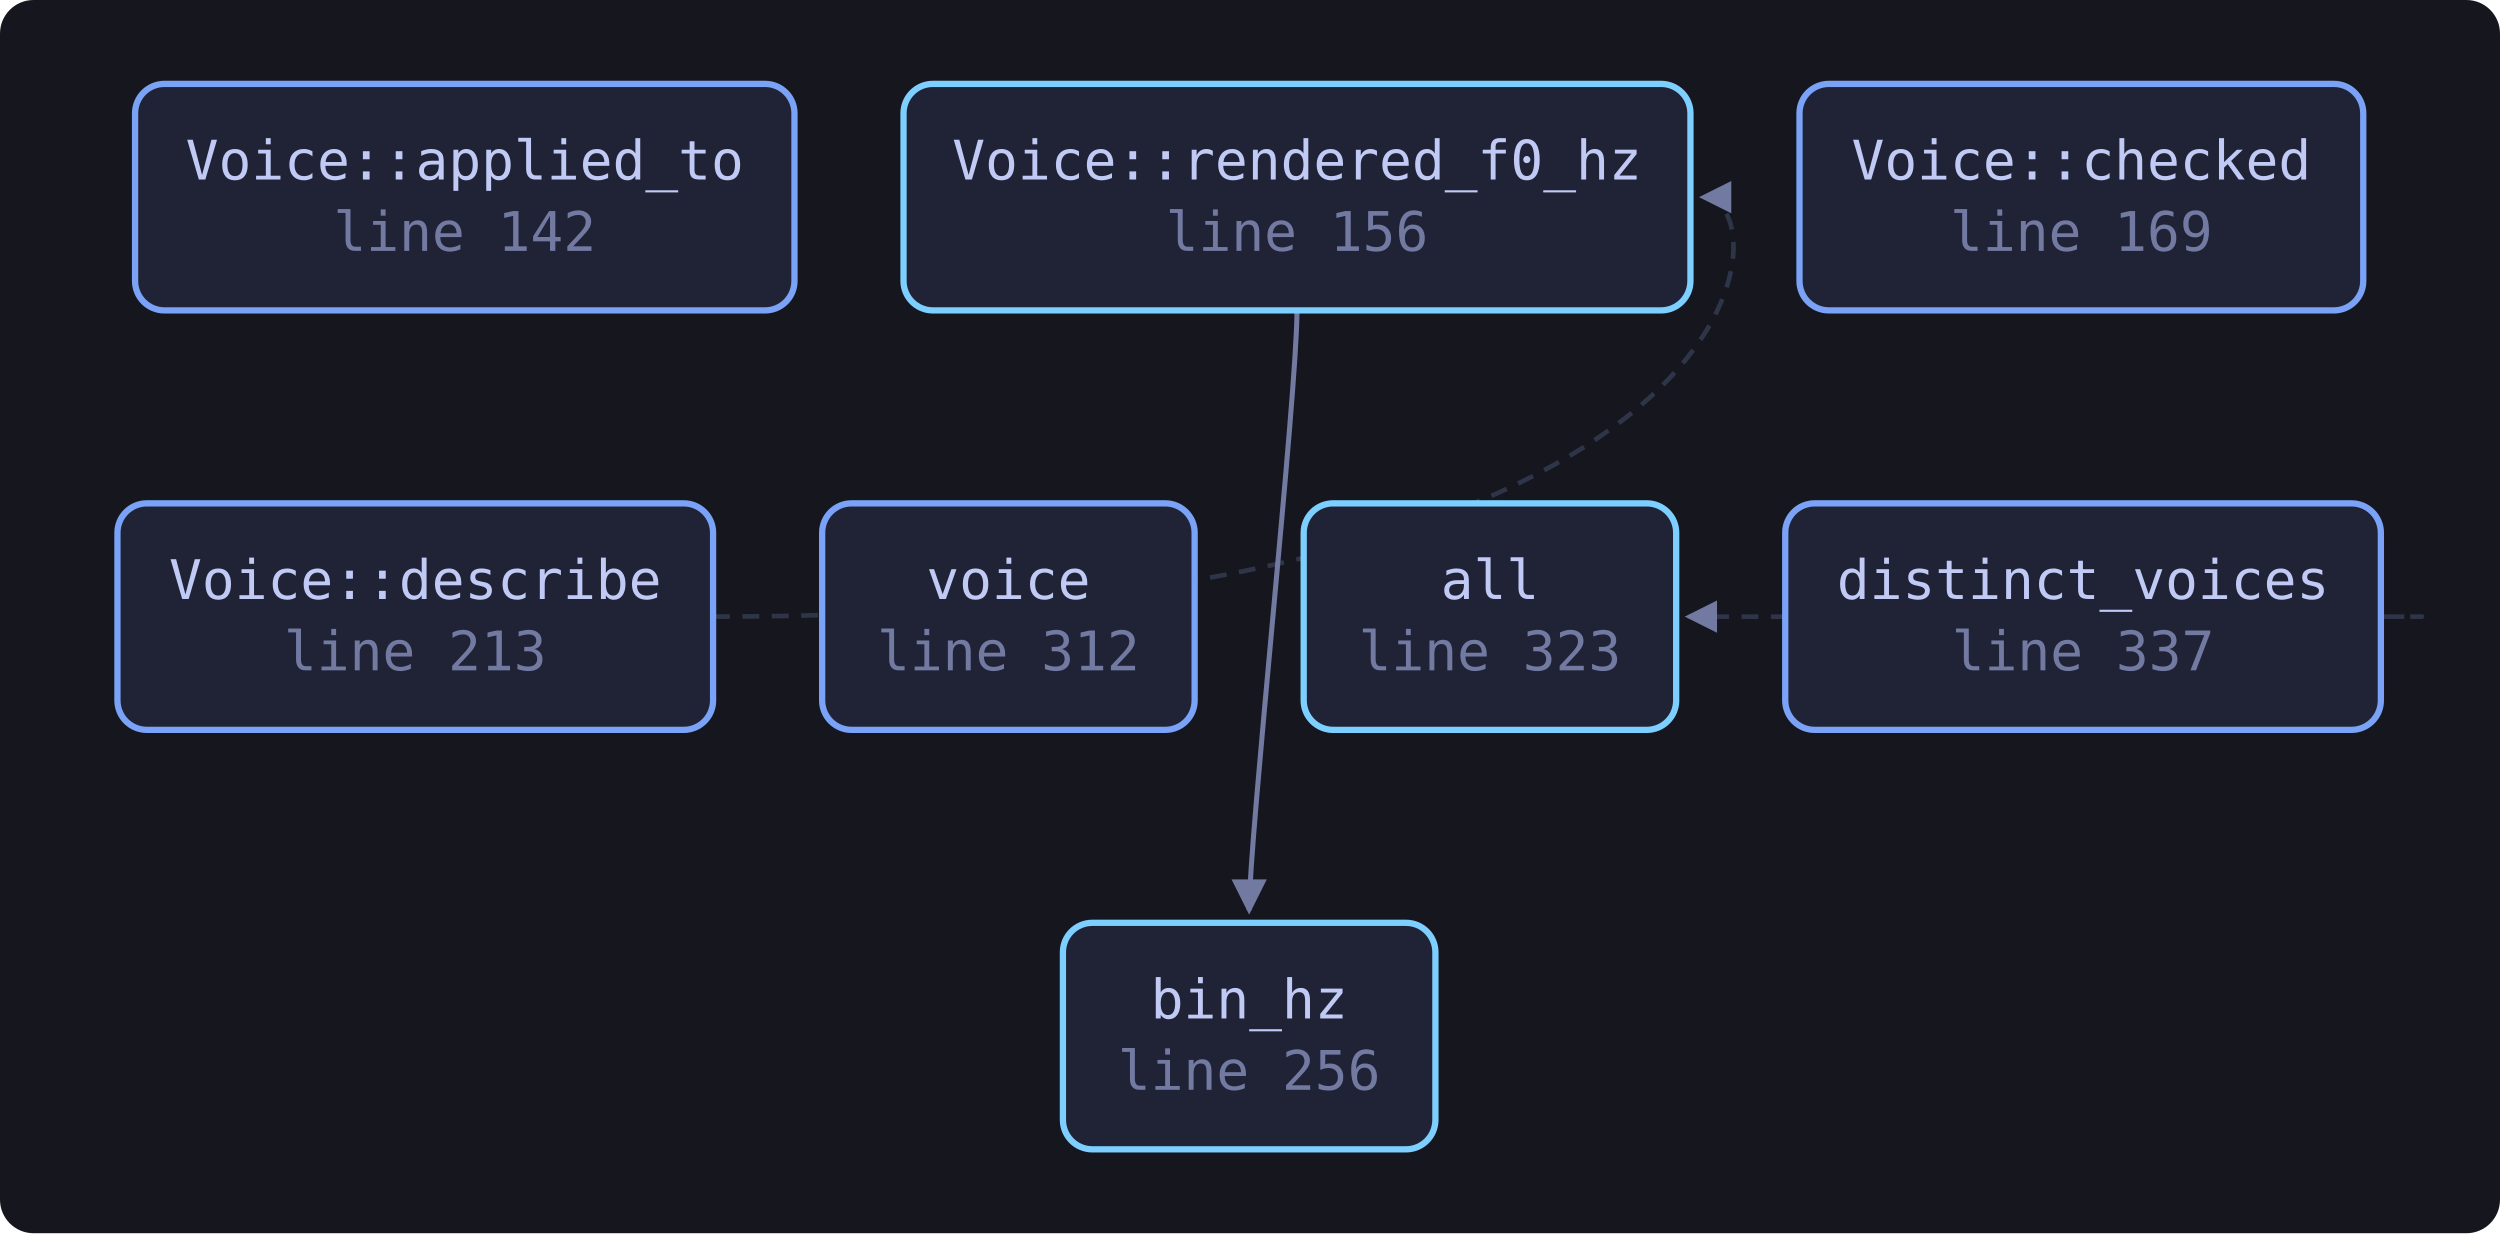
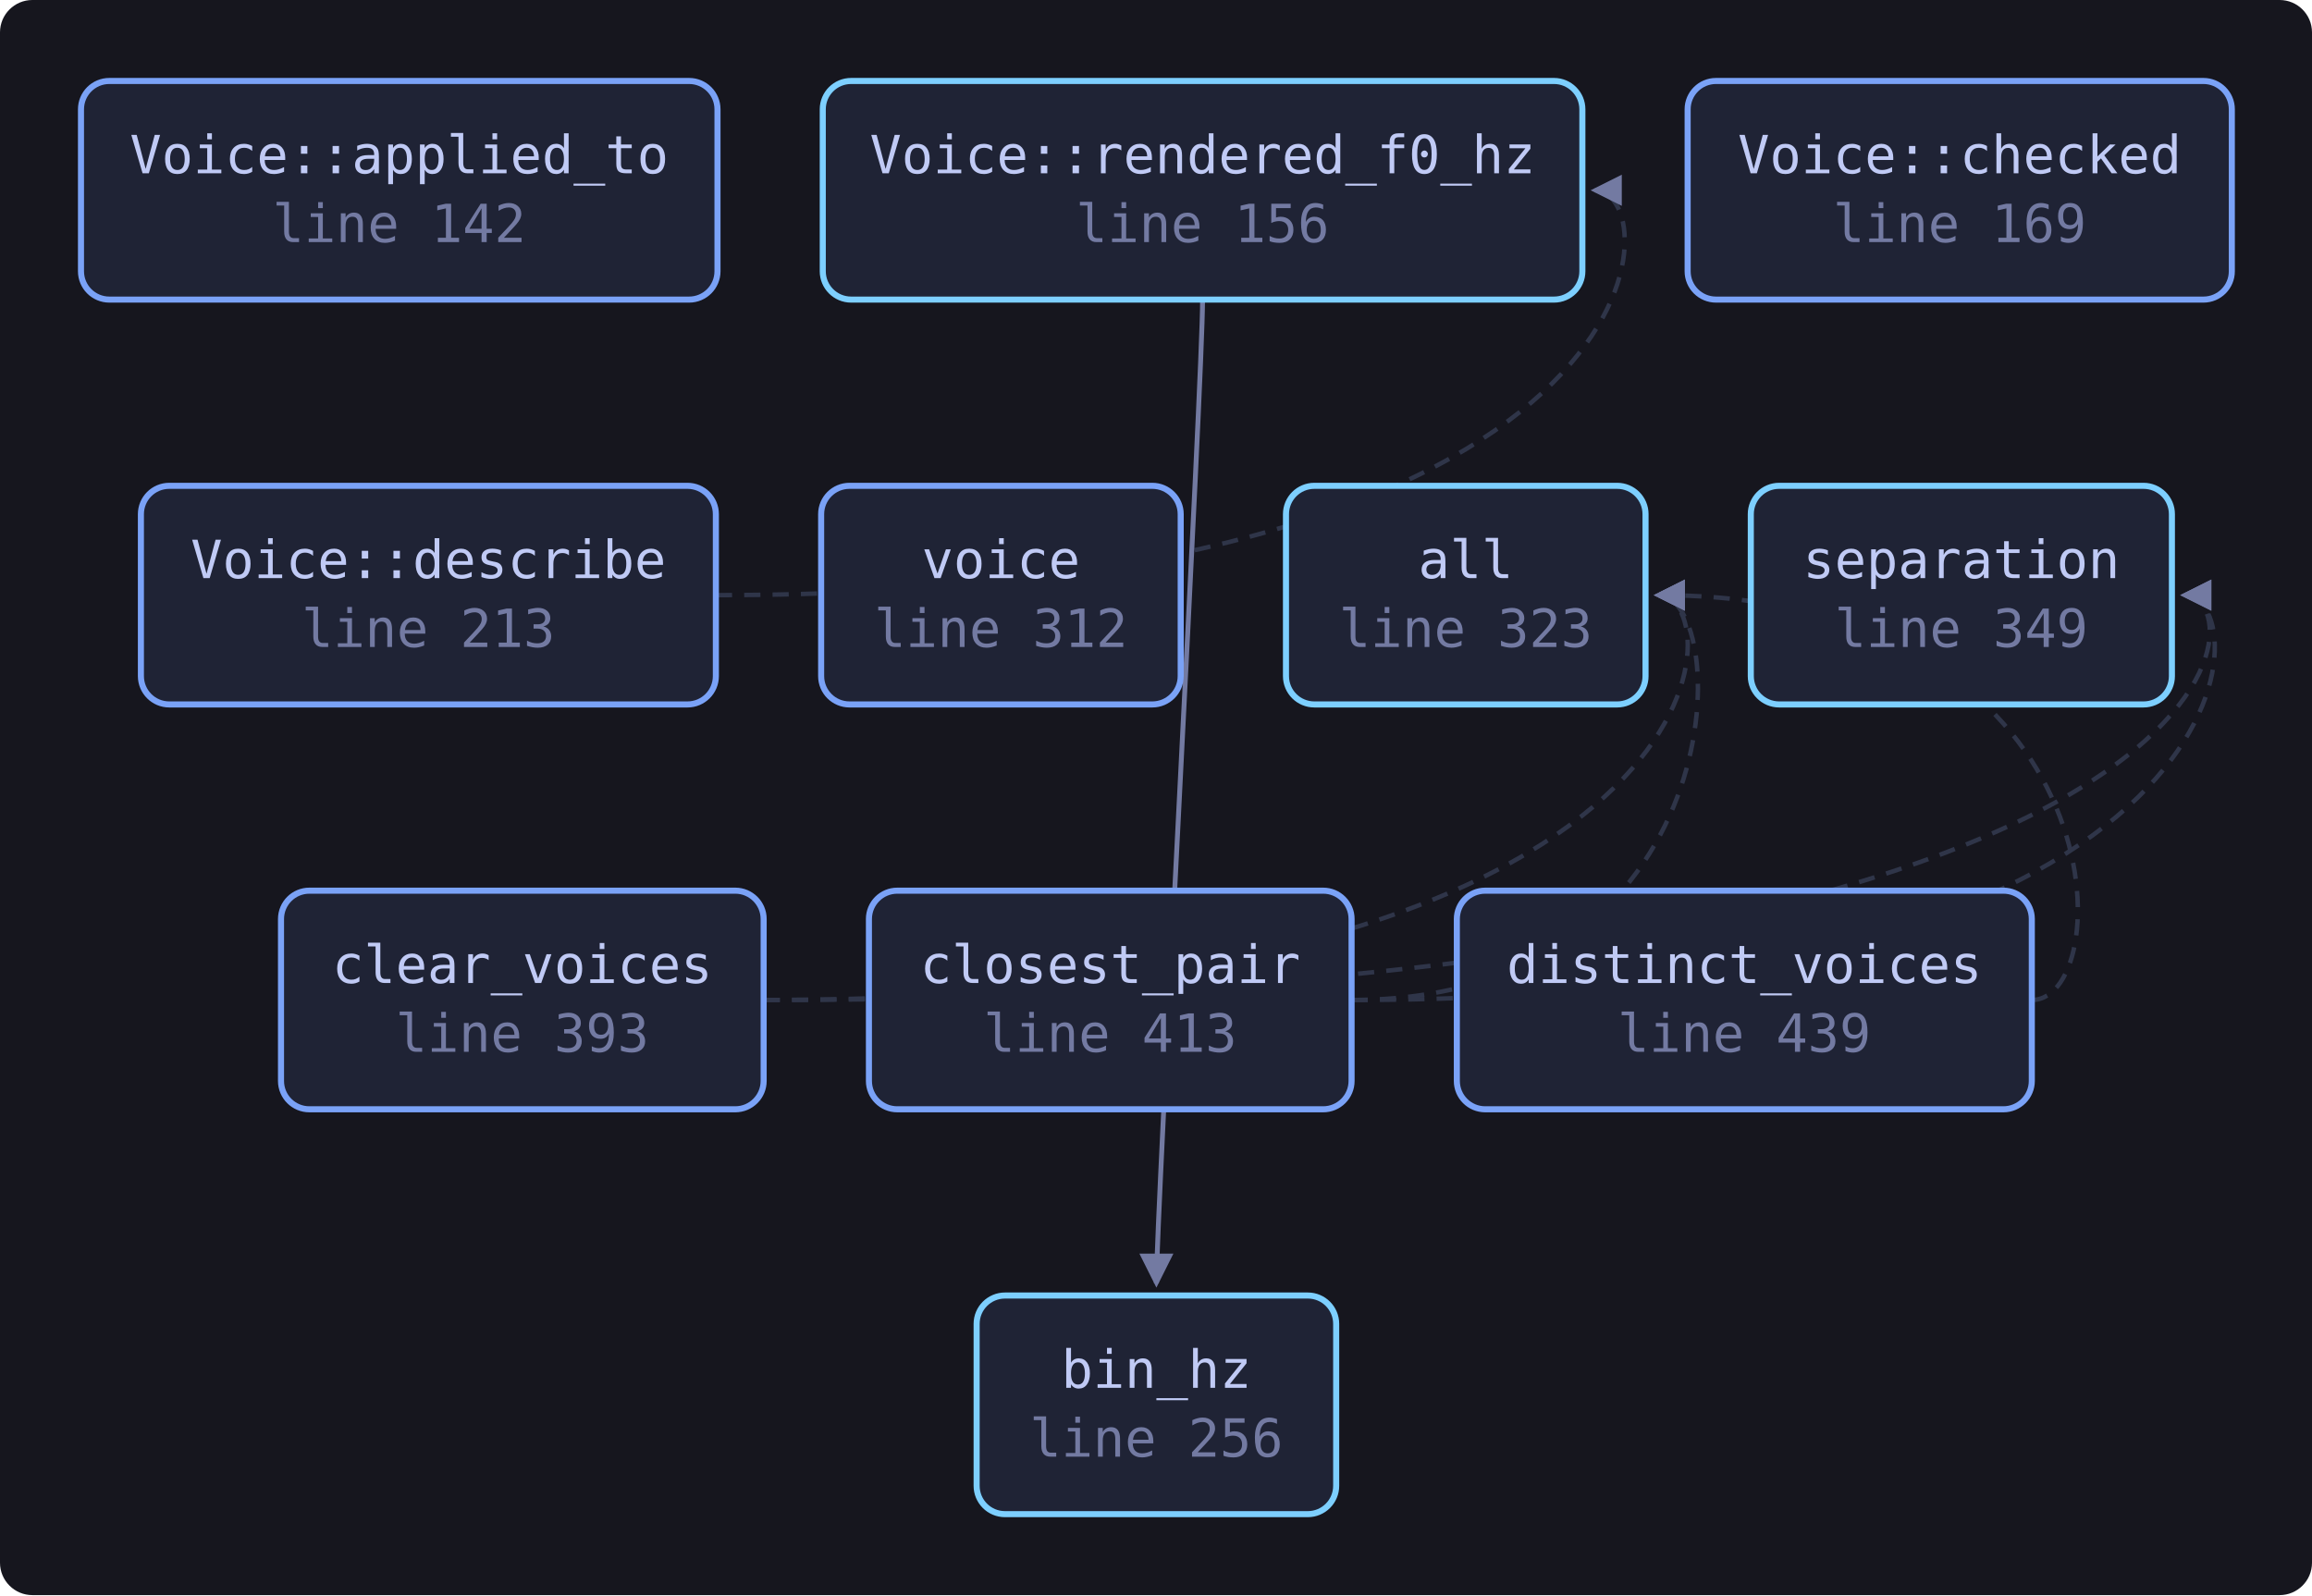
- <svg xmlns="http://www.w3.org/2000/svg" viewBox="0 0 596 294" width="596" height="294" style="max-width:100%;height:auto" role="img" aria-label="flowchart">
+ <svg xmlns="http://www.w3.org/2000/svg" viewBox="0 0 571 394" width="571" height="394" style="max-width:100%;height:auto" role="img" aria-label="flowchart">
  <defs>
    <marker id="a" viewBox="0 0 8 8" refX="7" refY="4" markerWidth="7" markerHeight="7" orient="auto-start-reverse">
      <path d="M0 0 L8 4 L0 8 z" fill="var(--muted, #737aa2)" />
    </marker>
  </defs>
-   <rect x="0" y="0" width="596" height="294" fill="var(--bg-inset, #16161e)" rx="8" />
-   <path d="M170.0 147.0 C 425.0 147.0, 425.0 47.0, 406.0 47.0" fill="none" stroke="var(--border, #2f3549)" stroke-width="1.1" stroke-dasharray="4 3" marker-end="url(#a)" />
-   <path d="M567.6 147.0 C 589.6 147.0, 589.6 147.0, 402.6 147.0" fill="none" stroke="var(--border, #2f3549)" stroke-width="1.1" stroke-dasharray="4 3" marker-end="url(#a)" />
-   <path d="M309.2 74.0 C 309.2 94.0, 297.8 200.0, 297.8 217.0" fill="none" stroke="var(--muted, #737aa2)" stroke-width="1.2" marker-end="url(#a)" />
+   <rect x="0" y="0" width="571" height="394" fill="var(--bg-inset, #16161e)" rx="8" />
+   <path d="M188.6 247.0 C 428.4 247.0, 428.4 147.0, 409.4 147.0" fill="none" stroke="var(--border, #2f3549)" stroke-width="1.1" stroke-dasharray="4 3" marker-end="url(#a)" />
+   <path d="M188.6 247.0 C 558.4 247.0, 558.4 147.0, 539.4 147.0" fill="none" stroke="var(--border, #2f3549)" stroke-width="1.1" stroke-dasharray="4 3" marker-end="url(#a)" />
+   <path d="M333.8 247.0 C 428.4 247.0, 428.4 147.0, 409.4 147.0" fill="none" stroke="var(--border, #2f3549)" stroke-width="1.1" stroke-dasharray="4 3" marker-end="url(#a)" />
+   <path d="M333.8 247.0 C 558.4 247.0, 558.4 147.0, 539.4 147.0" fill="none" stroke="var(--border, #2f3549)" stroke-width="1.1" stroke-dasharray="4 3" marker-end="url(#a)" />
+   <path d="M176.8 147.0 C 412.8 147.0, 412.8 47.0, 393.8 47.0" fill="none" stroke="var(--border, #2f3549)" stroke-width="1.1" stroke-dasharray="4 3" marker-end="url(#a)" />
+   <path d="M501.8 247.0 C 523.8 247.0, 523.8 147.0, 409.4 147.0" fill="none" stroke="var(--border, #2f3549)" stroke-width="1.1" stroke-dasharray="4 3" marker-end="url(#a)" />
+   <path d="M297.0 74.0 C 297.0 94.0, 285.6 300.0, 285.6 317.0" fill="none" stroke="var(--muted, #737aa2)" stroke-width="1.2" marker-end="url(#a)" />
  <a href="https://github.com/tilas01/veilvoice/blob/main/crates/veilvoice-core/src/voices.rs#L142" target="_blank" rel="noopener noreferrer">
-     <rect x="32.2" y="20.0" width="157.2" height="54.0" rx="7" fill="var(--bg-soft, #1f2335)" stroke="var(--accent, #7aa2f7)" stroke-width="1.5" />
-     <text x="110.8" y="42.8" font-family="ui-monospace, SFMono-Regular, Menlo, Consolas, monospace" font-size="13" fill="var(--fg, #c0caf5)" text-anchor="middle">Voice::applied_to</text>
-     <text x="110.8" y="59.8" font-family="ui-monospace, SFMono-Regular, Menlo, Consolas, monospace" font-size="13" fill="var(--muted, #737aa2)" text-anchor="middle">line 142</text>
+     <rect x="20.0" y="20.0" width="157.2" height="54.0" rx="7" fill="var(--bg-soft, #1f2335)" stroke="var(--accent, #7aa2f7)" stroke-width="1.5" />
+     <text x="98.6" y="42.8" font-family="ui-monospace, SFMono-Regular, Menlo, Consolas, monospace" font-size="13" fill="var(--fg, #c0caf5)" text-anchor="middle">Voice::applied_to</text>
+     <text x="98.6" y="59.8" font-family="ui-monospace, SFMono-Regular, Menlo, Consolas, monospace" font-size="13" fill="var(--muted, #737aa2)" text-anchor="middle">line 142</text>
  </a>
  <a href="https://github.com/tilas01/veilvoice/blob/main/crates/veilvoice-core/src/voices.rs#L156" target="_blank" rel="noopener noreferrer">
-     <rect x="215.4" y="20.0" width="187.6" height="54.0" rx="7" fill="var(--bg-soft, #1f2335)" stroke="var(--cyan, #7dcfff)" stroke-width="1.5" />
-     <text x="309.2" y="42.8" font-family="ui-monospace, SFMono-Regular, Menlo, Consolas, monospace" font-size="13" fill="var(--fg, #c0caf5)" text-anchor="middle">Voice::rendered_f0_hz</text>
-     <text x="309.2" y="59.8" font-family="ui-monospace, SFMono-Regular, Menlo, Consolas, monospace" font-size="13" fill="var(--muted, #737aa2)" text-anchor="middle">line 156</text>
+     <rect x="203.2" y="20.0" width="187.6" height="54.0" rx="7" fill="var(--bg-soft, #1f2335)" stroke="var(--cyan, #7dcfff)" stroke-width="1.5" />
+     <text x="297.0" y="42.8" font-family="ui-monospace, SFMono-Regular, Menlo, Consolas, monospace" font-size="13" fill="var(--fg, #c0caf5)" text-anchor="middle">Voice::rendered_f0_hz</text>
+     <text x="297.0" y="59.8" font-family="ui-monospace, SFMono-Regular, Menlo, Consolas, monospace" font-size="13" fill="var(--muted, #737aa2)" text-anchor="middle">line 156</text>
  </a>
  <a href="https://github.com/tilas01/veilvoice/blob/main/crates/veilvoice-core/src/voices.rs#L169" target="_blank" rel="noopener noreferrer">
-     <rect x="429.0" y="20.0" width="134.4" height="54.0" rx="7" fill="var(--bg-soft, #1f2335)" stroke="var(--accent, #7aa2f7)" stroke-width="1.5" />
-     <text x="496.2" y="42.8" font-family="ui-monospace, SFMono-Regular, Menlo, Consolas, monospace" font-size="13" fill="var(--fg, #c0caf5)" text-anchor="middle">Voice::checked</text>
-     <text x="496.2" y="59.8" font-family="ui-monospace, SFMono-Regular, Menlo, Consolas, monospace" font-size="13" fill="var(--muted, #737aa2)" text-anchor="middle">line 169</text>
+     <rect x="416.8" y="20.0" width="134.4" height="54.0" rx="7" fill="var(--bg-soft, #1f2335)" stroke="var(--accent, #7aa2f7)" stroke-width="1.5" />
+     <text x="484.0" y="42.8" font-family="ui-monospace, SFMono-Regular, Menlo, Consolas, monospace" font-size="13" fill="var(--fg, #c0caf5)" text-anchor="middle">Voice::checked</text>
+     <text x="484.0" y="59.8" font-family="ui-monospace, SFMono-Regular, Menlo, Consolas, monospace" font-size="13" fill="var(--muted, #737aa2)" text-anchor="middle">line 169</text>
  </a>
  <a href="https://github.com/tilas01/veilvoice/blob/main/crates/veilvoice-core/src/voices.rs#L213" target="_blank" rel="noopener noreferrer">
-     <rect x="28.0" y="120.0" width="142.0" height="54.0" rx="7" fill="var(--bg-soft, #1f2335)" stroke="var(--accent, #7aa2f7)" stroke-width="1.5" />
-     <text x="99.0" y="142.8" font-family="ui-monospace, SFMono-Regular, Menlo, Consolas, monospace" font-size="13" fill="var(--fg, #c0caf5)" text-anchor="middle">Voice::describe</text>
-     <text x="99.0" y="159.8" font-family="ui-monospace, SFMono-Regular, Menlo, Consolas, monospace" font-size="13" fill="var(--muted, #737aa2)" text-anchor="middle">line 213</text>
+     <rect x="34.8" y="120.0" width="142.0" height="54.0" rx="7" fill="var(--bg-soft, #1f2335)" stroke="var(--accent, #7aa2f7)" stroke-width="1.5" />
+     <text x="105.8" y="142.8" font-family="ui-monospace, SFMono-Regular, Menlo, Consolas, monospace" font-size="13" fill="var(--fg, #c0caf5)" text-anchor="middle">Voice::describe</text>
+     <text x="105.8" y="159.8" font-family="ui-monospace, SFMono-Regular, Menlo, Consolas, monospace" font-size="13" fill="var(--muted, #737aa2)" text-anchor="middle">line 213</text>
  </a>
  <a href="https://github.com/tilas01/veilvoice/blob/main/crates/veilvoice-core/src/voices.rs#L256" target="_blank" rel="noopener noreferrer">
-     <rect x="253.4" y="220.0" width="88.8" height="54.0" rx="7" fill="var(--bg-soft, #1f2335)" stroke="var(--cyan, #7dcfff)" stroke-width="1.5" />
-     <text x="297.8" y="242.8" font-family="ui-monospace, SFMono-Regular, Menlo, Consolas, monospace" font-size="13" fill="var(--fg, #c0caf5)" text-anchor="middle">bin_hz</text>
-     <text x="297.8" y="259.8" font-family="ui-monospace, SFMono-Regular, Menlo, Consolas, monospace" font-size="13" fill="var(--muted, #737aa2)" text-anchor="middle">line 256</text>
+     <rect x="241.2" y="320.0" width="88.8" height="54.0" rx="7" fill="var(--bg-soft, #1f2335)" stroke="var(--cyan, #7dcfff)" stroke-width="1.5" />
+     <text x="285.6" y="342.8" font-family="ui-monospace, SFMono-Regular, Menlo, Consolas, monospace" font-size="13" fill="var(--fg, #c0caf5)" text-anchor="middle">bin_hz</text>
+     <text x="285.6" y="359.8" font-family="ui-monospace, SFMono-Regular, Menlo, Consolas, monospace" font-size="13" fill="var(--muted, #737aa2)" text-anchor="middle">line 256</text>
  </a>
  <a href="https://github.com/tilas01/veilvoice/blob/main/crates/veilvoice-core/src/voices.rs#L312" target="_blank" rel="noopener noreferrer">
-     <rect x="196.0" y="120.0" width="88.8" height="54.0" rx="7" fill="var(--bg-soft, #1f2335)" stroke="var(--accent, #7aa2f7)" stroke-width="1.5" />
-     <text x="240.4" y="142.8" font-family="ui-monospace, SFMono-Regular, Menlo, Consolas, monospace" font-size="13" fill="var(--fg, #c0caf5)" text-anchor="middle">voice</text>
-     <text x="240.4" y="159.8" font-family="ui-monospace, SFMono-Regular, Menlo, Consolas, monospace" font-size="13" fill="var(--muted, #737aa2)" text-anchor="middle">line 312</text>
+     <rect x="202.8" y="120.0" width="88.8" height="54.0" rx="7" fill="var(--bg-soft, #1f2335)" stroke="var(--accent, #7aa2f7)" stroke-width="1.5" />
+     <text x="247.2" y="142.8" font-family="ui-monospace, SFMono-Regular, Menlo, Consolas, monospace" font-size="13" fill="var(--fg, #c0caf5)" text-anchor="middle">voice</text>
+     <text x="247.2" y="159.8" font-family="ui-monospace, SFMono-Regular, Menlo, Consolas, monospace" font-size="13" fill="var(--muted, #737aa2)" text-anchor="middle">line 312</text>
  </a>
  <a href="https://github.com/tilas01/veilvoice/blob/main/crates/veilvoice-core/src/voices.rs#L323" target="_blank" rel="noopener noreferrer">
-     <rect x="310.8" y="120.0" width="88.8" height="54.0" rx="7" fill="var(--bg-soft, #1f2335)" stroke="var(--cyan, #7dcfff)" stroke-width="1.5" />
-     <text x="355.2" y="142.8" font-family="ui-monospace, SFMono-Regular, Menlo, Consolas, monospace" font-size="13" fill="var(--fg, #c0caf5)" text-anchor="middle">all</text>
-     <text x="355.2" y="159.8" font-family="ui-monospace, SFMono-Regular, Menlo, Consolas, monospace" font-size="13" fill="var(--muted, #737aa2)" text-anchor="middle">line 323</text>
+     <rect x="317.6" y="120.0" width="88.8" height="54.0" rx="7" fill="var(--bg-soft, #1f2335)" stroke="var(--cyan, #7dcfff)" stroke-width="1.5" />
+     <text x="362.0" y="142.8" font-family="ui-monospace, SFMono-Regular, Menlo, Consolas, monospace" font-size="13" fill="var(--fg, #c0caf5)" text-anchor="middle">all</text>
+     <text x="362.0" y="159.8" font-family="ui-monospace, SFMono-Regular, Menlo, Consolas, monospace" font-size="13" fill="var(--muted, #737aa2)" text-anchor="middle">line 323</text>
  </a>
-   <a href="https://github.com/tilas01/veilvoice/blob/main/crates/veilvoice-core/src/voices.rs#L337" target="_blank" rel="noopener noreferrer">
-     <rect x="425.6" y="120.0" width="142.0" height="54.0" rx="7" fill="var(--bg-soft, #1f2335)" stroke="var(--accent, #7aa2f7)" stroke-width="1.5" />
-     <text x="496.6" y="142.8" font-family="ui-monospace, SFMono-Regular, Menlo, Consolas, monospace" font-size="13" fill="var(--fg, #c0caf5)" text-anchor="middle">distinct_voices</text>
-     <text x="496.6" y="159.8" font-family="ui-monospace, SFMono-Regular, Menlo, Consolas, monospace" font-size="13" fill="var(--muted, #737aa2)" text-anchor="middle">line 337</text>
+   <a href="https://github.com/tilas01/veilvoice/blob/main/crates/veilvoice-core/src/voices.rs#L349" target="_blank" rel="noopener noreferrer">
+     <rect x="432.4" y="120.0" width="104.0" height="54.0" rx="7" fill="var(--bg-soft, #1f2335)" stroke="var(--cyan, #7dcfff)" stroke-width="1.5" />
+     <text x="484.4" y="142.8" font-family="ui-monospace, SFMono-Regular, Menlo, Consolas, monospace" font-size="13" fill="var(--fg, #c0caf5)" text-anchor="middle">separation</text>
+     <text x="484.4" y="159.8" font-family="ui-monospace, SFMono-Regular, Menlo, Consolas, monospace" font-size="13" fill="var(--muted, #737aa2)" text-anchor="middle">line 349</text>
+   </a>
+   <a href="https://github.com/tilas01/veilvoice/blob/main/crates/veilvoice-core/src/voices.rs#L393" target="_blank" rel="noopener noreferrer">
+     <rect x="69.4" y="220.0" width="119.2" height="54.0" rx="7" fill="var(--bg-soft, #1f2335)" stroke="var(--accent, #7aa2f7)" stroke-width="1.5" />
+     <text x="129.0" y="242.8" font-family="ui-monospace, SFMono-Regular, Menlo, Consolas, monospace" font-size="13" fill="var(--fg, #c0caf5)" text-anchor="middle">clear_voices</text>
+     <text x="129.0" y="259.8" font-family="ui-monospace, SFMono-Regular, Menlo, Consolas, monospace" font-size="13" fill="var(--muted, #737aa2)" text-anchor="middle">line 393</text>
+   </a>
+   <a href="https://github.com/tilas01/veilvoice/blob/main/crates/veilvoice-core/src/voices.rs#L413" target="_blank" rel="noopener noreferrer">
+     <rect x="214.6" y="220.0" width="119.2" height="54.0" rx="7" fill="var(--bg-soft, #1f2335)" stroke="var(--accent, #7aa2f7)" stroke-width="1.5" />
+     <text x="274.2" y="242.8" font-family="ui-monospace, SFMono-Regular, Menlo, Consolas, monospace" font-size="13" fill="var(--fg, #c0caf5)" text-anchor="middle">closest_pair</text>
+     <text x="274.2" y="259.8" font-family="ui-monospace, SFMono-Regular, Menlo, Consolas, monospace" font-size="13" fill="var(--muted, #737aa2)" text-anchor="middle">line 413</text>
+   </a>
+   <a href="https://github.com/tilas01/veilvoice/blob/main/crates/veilvoice-core/src/voices.rs#L439" target="_blank" rel="noopener noreferrer">
+     <rect x="359.8" y="220.0" width="142.0" height="54.0" rx="7" fill="var(--bg-soft, #1f2335)" stroke="var(--accent, #7aa2f7)" stroke-width="1.5" />
+     <text x="430.8" y="242.8" font-family="ui-monospace, SFMono-Regular, Menlo, Consolas, monospace" font-size="13" fill="var(--fg, #c0caf5)" text-anchor="middle">distinct_voices</text>
+     <text x="430.8" y="259.8" font-family="ui-monospace, SFMono-Regular, Menlo, Consolas, monospace" font-size="13" fill="var(--muted, #737aa2)" text-anchor="middle">line 439</text>
  </a>
</svg>
